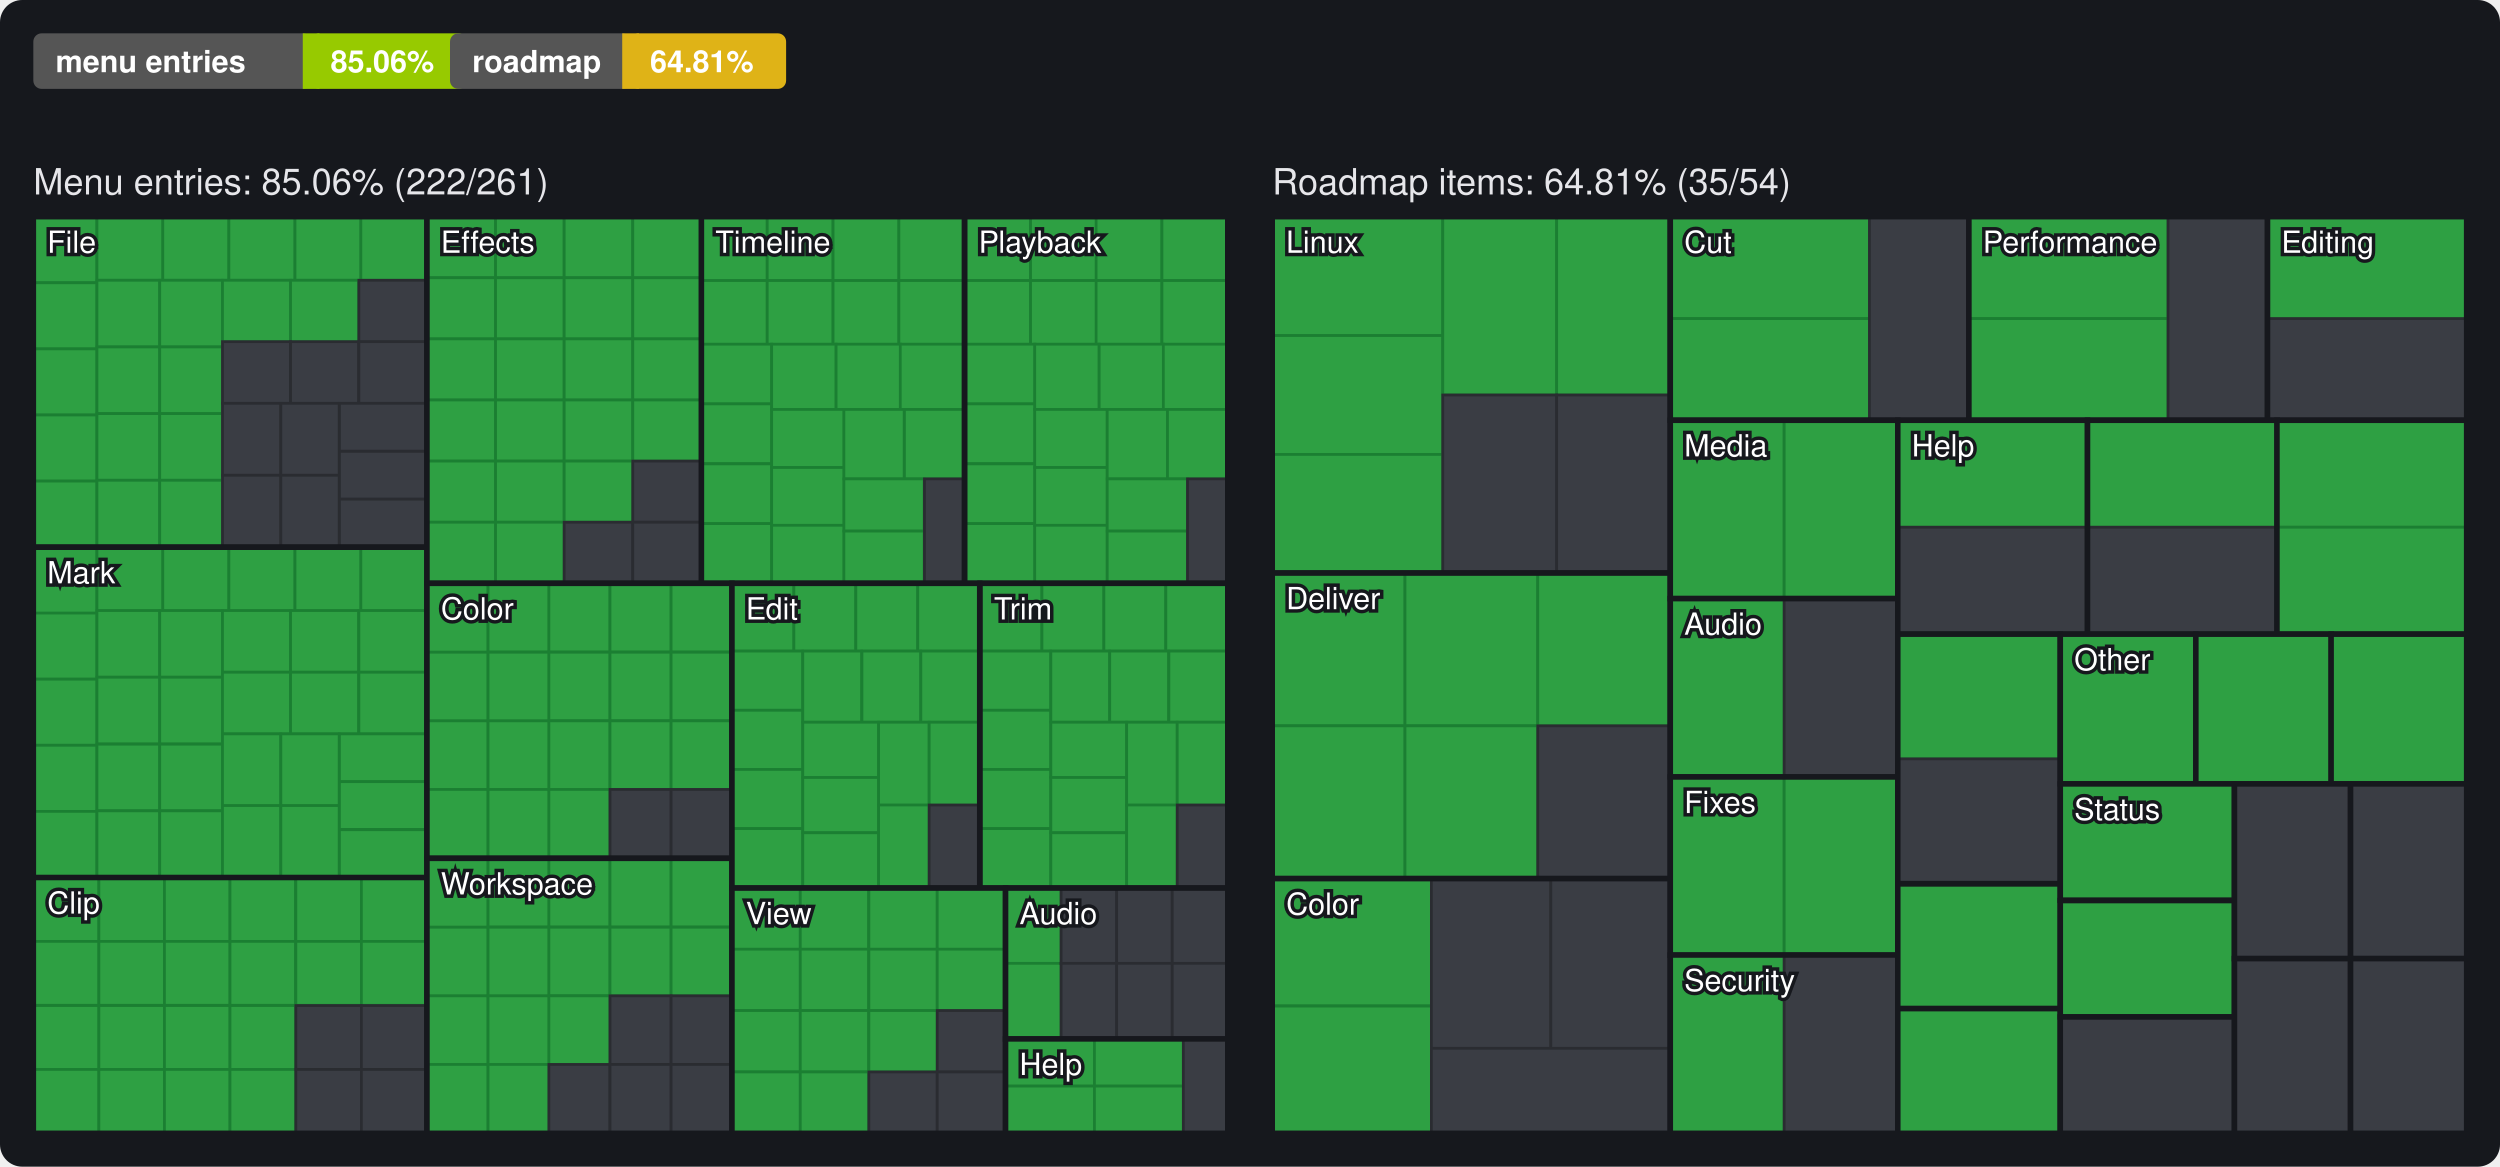
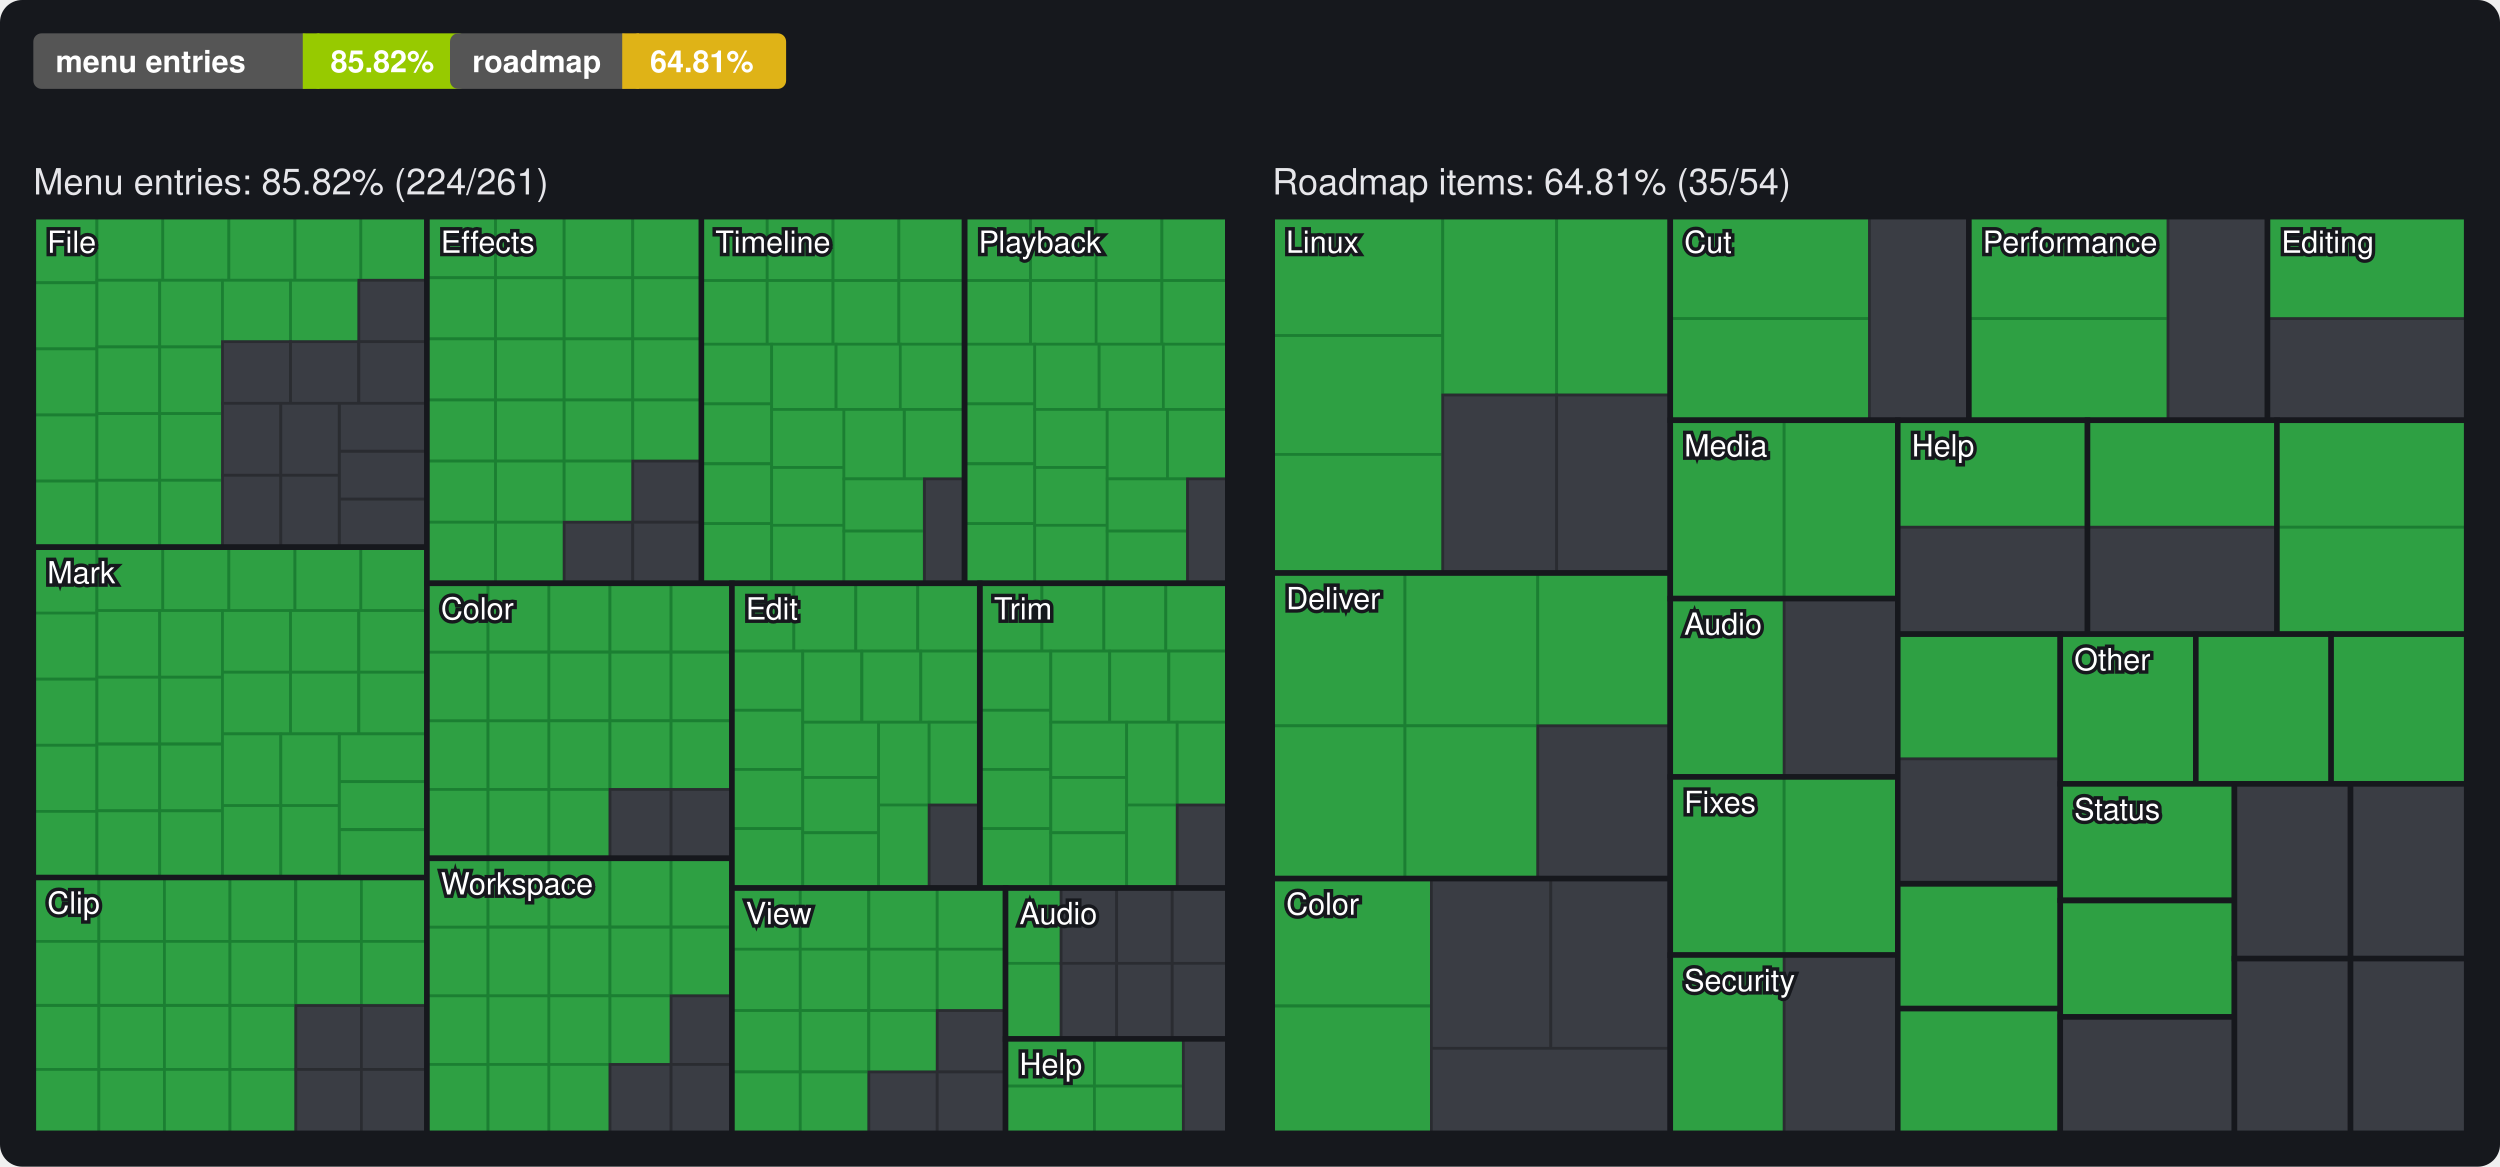
- <svg xmlns="http://www.w3.org/2000/svg" width="900" height="420" viewBox="0 0 900 420" font-family="Segoe UI, Helvetica, Arial, sans-serif" role="img" aria-label="Menu entries 85.06% done (222 of 261); roadmap items 64.81% done (35 of 54)">
+ <svg xmlns="http://www.w3.org/2000/svg" width="900" height="420" viewBox="0 0 900 420" font-family="Segoe UI, Helvetica, Arial, sans-serif" role="img" aria-label="Menu entries 85.82% done (224 of 261); roadmap items 64.81% done (35 of 54)">
  <rect width="900" height="420" rx="8" fill="#16181d" />
  <g transform="translate(12,12)" font-size="11" font-weight="600">
    <rect width="100" height="20" rx="3" fill="#555" />
    <rect x="100" width="56" height="20" rx="3" fill="#97ca00" />
    <rect x="97" width="6" height="20" fill="#97ca00" />
    <text x="8" y="14" fill="#fff">menu entries</text>
-     <text x="107" y="14" fill="#fff">85.06%</text>
+     <text x="107" y="14" fill="#fff">85.82%</text>
  </g>
  <g transform="translate(162,12)" font-size="11" font-weight="600">
    <rect width="65" height="20" rx="3" fill="#555" />
    <rect x="65" width="56" height="20" rx="3" fill="#dfb317" />
    <rect x="62" width="6" height="20" fill="#dfb317" />
    <text x="8" y="14" fill="#fff">roadmap</text>
    <text x="72" y="14" fill="#fff">64.81%</text>
  </g>
-   <text x="12" y="70" font-size="13" fill="#e6e6ea">Menu entries: 85.06% (222/261)</text>
+   <text x="12" y="70" font-size="13" fill="#e6e6ea">Menu entries: 85.82% (224/261)</text>
  <text x="458.0" y="70" font-size="13" fill="#e6e6ea">Roadmap items: 64.81% (35/54)</text>
  <rect x="12.0" y="78.0" width="22.9" height="23.8" fill="#2ea043" stroke="#1b7f32" stroke-width="1" />
  <rect x="12.0" y="101.8" width="22.9" height="23.8" fill="#2ea043" stroke="#1b7f32" stroke-width="1" />
  <rect x="12.0" y="125.6" width="22.9" height="23.8" fill="#2ea043" stroke="#1b7f32" stroke-width="1" />
  <rect x="12.0" y="149.4" width="22.9" height="23.8" fill="#2ea043" stroke="#1b7f32" stroke-width="1" />
  <rect x="12.0" y="173.2" width="22.9" height="23.8" fill="#2ea043" stroke="#1b7f32" stroke-width="1" />
  <rect x="34.9" y="78.0" width="23.8" height="22.9" fill="#2ea043" stroke="#1b7f32" stroke-width="1" />
  <rect x="58.6" y="78.0" width="23.8" height="22.9" fill="#2ea043" stroke="#1b7f32" stroke-width="1" />
  <rect x="82.4" y="78.0" width="23.8" height="22.9" fill="#2ea043" stroke="#1b7f32" stroke-width="1" />
  <rect x="106.2" y="78.0" width="23.8" height="22.9" fill="#2ea043" stroke="#1b7f32" stroke-width="1" />
  <rect x="129.9" y="78.0" width="23.8" height="22.9" fill="#2ea043" stroke="#1b7f32" stroke-width="1" />
  <rect x="34.9" y="100.9" width="22.6" height="24.0" fill="#2ea043" stroke="#1b7f32" stroke-width="1" />
  <rect x="34.9" y="124.9" width="22.6" height="24.0" fill="#2ea043" stroke="#1b7f32" stroke-width="1" />
  <rect x="34.9" y="148.9" width="22.6" height="24.0" fill="#2ea043" stroke="#1b7f32" stroke-width="1" />
  <rect x="34.9" y="172.9" width="22.6" height="24.0" fill="#2ea043" stroke="#1b7f32" stroke-width="1" />
  <rect x="57.5" y="100.9" width="22.6" height="24.0" fill="#2ea043" stroke="#1b7f32" stroke-width="1" />
  <rect x="57.5" y="124.9" width="22.6" height="24.0" fill="#2ea043" stroke="#1b7f32" stroke-width="1" />
  <rect x="57.5" y="148.9" width="22.6" height="24.0" fill="#2ea043" stroke="#1b7f32" stroke-width="1" />
  <rect x="57.5" y="172.9" width="22.6" height="24.0" fill="#2ea043" stroke="#1b7f32" stroke-width="1" />
  <rect x="80.1" y="100.9" width="24.5" height="22.2" fill="#2ea043" stroke="#1b7f32" stroke-width="1" />
  <rect x="104.6" y="100.9" width="24.5" height="22.2" fill="#2ea043" stroke="#1b7f32" stroke-width="1" />
  <rect x="129.2" y="100.9" width="24.5" height="22.2" fill="#3a3d44" stroke="#2a2c31" stroke-width="1" />
  <rect x="80.1" y="123.0" width="24.5" height="22.2" fill="#3a3d44" stroke="#2a2c31" stroke-width="1" />
  <rect x="104.6" y="123.0" width="24.5" height="22.2" fill="#3a3d44" stroke="#2a2c31" stroke-width="1" />
  <rect x="129.2" y="123.0" width="24.5" height="22.2" fill="#3a3d44" stroke="#2a2c31" stroke-width="1" />
  <rect x="80.1" y="145.2" width="21.0" height="25.9" fill="#3a3d44" stroke="#2a2c31" stroke-width="1" />
  <rect x="80.1" y="171.1" width="21.0" height="25.9" fill="#3a3d44" stroke="#2a2c31" stroke-width="1" />
  <rect x="101.1" y="145.2" width="21.0" height="25.9" fill="#3a3d44" stroke="#2a2c31" stroke-width="1" />
  <rect x="101.1" y="171.1" width="21.0" height="25.9" fill="#3a3d44" stroke="#2a2c31" stroke-width="1" />
  <rect x="122.2" y="145.2" width="31.5" height="17.2" fill="#3a3d44" stroke="#2a2c31" stroke-width="1" />
  <rect x="122.2" y="162.5" width="31.5" height="17.2" fill="#3a3d44" stroke="#2a2c31" stroke-width="1" />
  <rect x="122.2" y="179.7" width="31.5" height="17.2" fill="#3a3d44" stroke="#2a2c31" stroke-width="1" />
  <rect x="12.0" y="78.0" width="141.7" height="119.0" fill="none" stroke="#16181d" stroke-width="2" />
  <text x="17.0" y="91.0" font-size="11" fill="#fff" stroke="#16181d" stroke-width="2.5" paint-order="stroke">File</text>
  <rect x="12.0" y="197.0" width="22.9" height="23.8" fill="#2ea043" stroke="#1b7f32" stroke-width="1" />
  <rect x="12.0" y="220.7" width="22.9" height="23.8" fill="#2ea043" stroke="#1b7f32" stroke-width="1" />
  <rect x="12.0" y="244.5" width="22.9" height="23.8" fill="#2ea043" stroke="#1b7f32" stroke-width="1" />
  <rect x="12.0" y="268.3" width="22.9" height="23.8" fill="#2ea043" stroke="#1b7f32" stroke-width="1" />
  <rect x="12.0" y="292.1" width="22.9" height="23.8" fill="#2ea043" stroke="#1b7f32" stroke-width="1" />
  <rect x="34.9" y="197.0" width="23.8" height="22.9" fill="#2ea043" stroke="#1b7f32" stroke-width="1" />
  <rect x="58.6" y="197.0" width="23.8" height="22.9" fill="#2ea043" stroke="#1b7f32" stroke-width="1" />
  <rect x="82.4" y="197.0" width="23.8" height="22.9" fill="#2ea043" stroke="#1b7f32" stroke-width="1" />
  <rect x="106.2" y="197.0" width="23.8" height="22.9" fill="#2ea043" stroke="#1b7f32" stroke-width="1" />
  <rect x="129.9" y="197.0" width="23.8" height="22.9" fill="#2ea043" stroke="#1b7f32" stroke-width="1" />
  <rect x="34.9" y="219.8" width="22.6" height="24.0" fill="#2ea043" stroke="#1b7f32" stroke-width="1" />
  <rect x="34.9" y="243.8" width="22.6" height="24.0" fill="#2ea043" stroke="#1b7f32" stroke-width="1" />
  <rect x="34.9" y="267.9" width="22.6" height="24.0" fill="#2ea043" stroke="#1b7f32" stroke-width="1" />
  <rect x="34.9" y="291.9" width="22.6" height="24.0" fill="#2ea043" stroke="#1b7f32" stroke-width="1" />
  <rect x="57.5" y="219.8" width="22.6" height="24.0" fill="#2ea043" stroke="#1b7f32" stroke-width="1" />
  <rect x="57.5" y="243.8" width="22.6" height="24.0" fill="#2ea043" stroke="#1b7f32" stroke-width="1" />
  <rect x="57.5" y="267.9" width="22.6" height="24.0" fill="#2ea043" stroke="#1b7f32" stroke-width="1" />
  <rect x="57.5" y="291.9" width="22.6" height="24.0" fill="#2ea043" stroke="#1b7f32" stroke-width="1" />
  <rect x="80.1" y="219.8" width="24.5" height="22.2" fill="#2ea043" stroke="#1b7f32" stroke-width="1" />
  <rect x="104.6" y="219.8" width="24.5" height="22.2" fill="#2ea043" stroke="#1b7f32" stroke-width="1" />
  <rect x="129.2" y="219.8" width="24.5" height="22.2" fill="#2ea043" stroke="#1b7f32" stroke-width="1" />
  <rect x="80.1" y="242.0" width="24.5" height="22.2" fill="#2ea043" stroke="#1b7f32" stroke-width="1" />
  <rect x="104.6" y="242.0" width="24.5" height="22.2" fill="#2ea043" stroke="#1b7f32" stroke-width="1" />
  <rect x="129.2" y="242.0" width="24.5" height="22.2" fill="#2ea043" stroke="#1b7f32" stroke-width="1" />
  <rect x="80.1" y="264.2" width="21.0" height="25.9" fill="#2ea043" stroke="#1b7f32" stroke-width="1" />
  <rect x="80.1" y="290.0" width="21.0" height="25.9" fill="#2ea043" stroke="#1b7f32" stroke-width="1" />
  <rect x="101.1" y="264.2" width="21.0" height="25.9" fill="#2ea043" stroke="#1b7f32" stroke-width="1" />
  <rect x="101.1" y="290.0" width="21.0" height="25.9" fill="#2ea043" stroke="#1b7f32" stroke-width="1" />
  <rect x="122.2" y="264.2" width="31.5" height="17.2" fill="#2ea043" stroke="#1b7f32" stroke-width="1" />
  <rect x="122.2" y="281.4" width="31.5" height="17.2" fill="#2ea043" stroke="#1b7f32" stroke-width="1" />
  <rect x="122.2" y="298.7" width="31.5" height="17.2" fill="#2ea043" stroke="#1b7f32" stroke-width="1" />
  <rect x="12.0" y="197.0" width="141.7" height="119.0" fill="none" stroke="#16181d" stroke-width="2" />
  <text x="17.0" y="210.0" font-size="11" fill="#fff" stroke="#16181d" stroke-width="2.5" paint-order="stroke">Mark</text>
  <rect x="12.0" y="315.9" width="23.6" height="23.0" fill="#2ea043" stroke="#1b7f32" stroke-width="1" />
  <rect x="12.0" y="338.9" width="23.6" height="23.0" fill="#2ea043" stroke="#1b7f32" stroke-width="1" />
  <rect x="12.0" y="362.0" width="23.6" height="23.0" fill="#2ea043" stroke="#1b7f32" stroke-width="1" />
  <rect x="12.0" y="385.0" width="23.6" height="23.0" fill="#2ea043" stroke="#1b7f32" stroke-width="1" />
  <rect x="35.6" y="315.9" width="23.6" height="23.0" fill="#2ea043" stroke="#1b7f32" stroke-width="1" />
  <rect x="35.6" y="338.9" width="23.6" height="23.0" fill="#2ea043" stroke="#1b7f32" stroke-width="1" />
  <rect x="35.6" y="362.0" width="23.6" height="23.0" fill="#2ea043" stroke="#1b7f32" stroke-width="1" />
  <rect x="35.6" y="385.0" width="23.6" height="23.0" fill="#2ea043" stroke="#1b7f32" stroke-width="1" />
  <rect x="59.2" y="315.9" width="23.6" height="23.0" fill="#2ea043" stroke="#1b7f32" stroke-width="1" />
  <rect x="59.2" y="338.9" width="23.6" height="23.0" fill="#2ea043" stroke="#1b7f32" stroke-width="1" />
  <rect x="59.2" y="362.0" width="23.6" height="23.0" fill="#2ea043" stroke="#1b7f32" stroke-width="1" />
  <rect x="59.2" y="385.0" width="23.6" height="23.0" fill="#2ea043" stroke="#1b7f32" stroke-width="1" />
  <rect x="82.8" y="315.9" width="23.6" height="23.0" fill="#2ea043" stroke="#1b7f32" stroke-width="1" />
  <rect x="106.5" y="315.9" width="23.6" height="23.0" fill="#2ea043" stroke="#1b7f32" stroke-width="1" />
  <rect x="130.1" y="315.9" width="23.6" height="23.0" fill="#2ea043" stroke="#1b7f32" stroke-width="1" />
  <rect x="82.8" y="338.9" width="23.6" height="23.0" fill="#2ea043" stroke="#1b7f32" stroke-width="1" />
  <rect x="82.8" y="362.0" width="23.6" height="23.0" fill="#2ea043" stroke="#1b7f32" stroke-width="1" />
  <rect x="82.8" y="385.0" width="23.6" height="23.0" fill="#2ea043" stroke="#1b7f32" stroke-width="1" />
  <rect x="106.5" y="338.9" width="23.6" height="23.0" fill="#2ea043" stroke="#1b7f32" stroke-width="1" />
  <rect x="130.1" y="338.9" width="23.6" height="23.0" fill="#2ea043" stroke="#1b7f32" stroke-width="1" />
  <rect x="106.5" y="362.0" width="23.6" height="23.0" fill="#3a3d44" stroke="#2a2c31" stroke-width="1" />
  <rect x="106.5" y="385.0" width="23.6" height="23.0" fill="#3a3d44" stroke="#2a2c31" stroke-width="1" />
  <rect x="130.1" y="362.0" width="23.6" height="23.0" fill="#3a3d44" stroke="#2a2c31" stroke-width="1" />
  <rect x="130.1" y="385.0" width="23.6" height="23.0" fill="#3a3d44" stroke="#2a2c31" stroke-width="1" />
  <rect x="12.0" y="315.9" width="141.7" height="92.1" fill="none" stroke="#16181d" stroke-width="2" />
  <text x="17.0" y="328.9" font-size="11" fill="#fff" stroke="#16181d" stroke-width="2.5" paint-order="stroke">Clip</text>
  <rect x="153.7" y="78.0" width="24.7" height="22.0" fill="#2ea043" stroke="#1b7f32" stroke-width="1" />
  <rect x="178.4" y="78.0" width="24.7" height="22.0" fill="#2ea043" stroke="#1b7f32" stroke-width="1" />
  <rect x="203.1" y="78.0" width="24.7" height="22.0" fill="#2ea043" stroke="#1b7f32" stroke-width="1" />
  <rect x="227.8" y="78.0" width="24.7" height="22.0" fill="#2ea043" stroke="#1b7f32" stroke-width="1" />
  <rect x="153.7" y="100.0" width="24.7" height="22.0" fill="#2ea043" stroke="#1b7f32" stroke-width="1" />
  <rect x="178.4" y="100.0" width="24.7" height="22.0" fill="#2ea043" stroke="#1b7f32" stroke-width="1" />
  <rect x="203.1" y="100.0" width="24.7" height="22.0" fill="#2ea043" stroke="#1b7f32" stroke-width="1" />
  <rect x="227.8" y="100.0" width="24.7" height="22.0" fill="#2ea043" stroke="#1b7f32" stroke-width="1" />
  <rect x="153.7" y="122.0" width="24.7" height="22.0" fill="#2ea043" stroke="#1b7f32" stroke-width="1" />
  <rect x="153.7" y="144.0" width="24.7" height="22.0" fill="#2ea043" stroke="#1b7f32" stroke-width="1" />
  <rect x="153.7" y="166.0" width="24.7" height="22.0" fill="#2ea043" stroke="#1b7f32" stroke-width="1" />
  <rect x="153.7" y="188.0" width="24.7" height="22.0" fill="#2ea043" stroke="#1b7f32" stroke-width="1" />
  <rect x="178.4" y="122.0" width="24.7" height="22.0" fill="#2ea043" stroke="#1b7f32" stroke-width="1" />
  <rect x="203.1" y="122.0" width="24.7" height="22.0" fill="#2ea043" stroke="#1b7f32" stroke-width="1" />
  <rect x="227.8" y="122.0" width="24.7" height="22.0" fill="#2ea043" stroke="#1b7f32" stroke-width="1" />
  <rect x="178.4" y="144.0" width="24.7" height="22.0" fill="#2ea043" stroke="#1b7f32" stroke-width="1" />
  <rect x="178.4" y="166.0" width="24.7" height="22.0" fill="#2ea043" stroke="#1b7f32" stroke-width="1" />
  <rect x="178.4" y="188.0" width="24.7" height="22.0" fill="#2ea043" stroke="#1b7f32" stroke-width="1" />
  <rect x="203.1" y="144.0" width="24.7" height="22.0" fill="#2ea043" stroke="#1b7f32" stroke-width="1" />
  <rect x="227.8" y="144.0" width="24.7" height="22.0" fill="#2ea043" stroke="#1b7f32" stroke-width="1" />
  <rect x="203.1" y="166.0" width="24.7" height="22.0" fill="#2ea043" stroke="#1b7f32" stroke-width="1" />
  <rect x="203.1" y="188.0" width="24.7" height="22.0" fill="#3a3d44" stroke="#2a2c31" stroke-width="1" />
  <rect x="227.8" y="166.0" width="24.7" height="22.0" fill="#3a3d44" stroke="#2a2c31" stroke-width="1" />
  <rect x="227.8" y="188.0" width="24.7" height="22.0" fill="#3a3d44" stroke="#2a2c31" stroke-width="1" />
  <rect x="153.7" y="78.0" width="98.9" height="132.0" fill="none" stroke="#16181d" stroke-width="2" />
  <text x="158.7" y="91.0" font-size="11" fill="#fff" stroke="#16181d" stroke-width="2.5" paint-order="stroke">Effects</text>
  <rect x="252.5" y="78.0" width="23.7" height="23.0" fill="#2ea043" stroke="#1b7f32" stroke-width="1" />
  <rect x="276.2" y="78.0" width="23.7" height="23.0" fill="#2ea043" stroke="#1b7f32" stroke-width="1" />
  <rect x="299.9" y="78.0" width="23.7" height="23.0" fill="#2ea043" stroke="#1b7f32" stroke-width="1" />
  <rect x="323.6" y="78.0" width="23.7" height="23.0" fill="#2ea043" stroke="#1b7f32" stroke-width="1" />
  <rect x="252.5" y="101.0" width="23.7" height="23.0" fill="#2ea043" stroke="#1b7f32" stroke-width="1" />
  <rect x="276.2" y="101.0" width="23.7" height="23.0" fill="#2ea043" stroke="#1b7f32" stroke-width="1" />
  <rect x="299.9" y="101.0" width="23.7" height="23.0" fill="#2ea043" stroke="#1b7f32" stroke-width="1" />
  <rect x="323.6" y="101.0" width="23.7" height="23.0" fill="#2ea043" stroke="#1b7f32" stroke-width="1" />
  <rect x="252.5" y="123.9" width="25.3" height="21.5" fill="#2ea043" stroke="#1b7f32" stroke-width="1" />
  <rect x="252.5" y="145.4" width="25.3" height="21.5" fill="#2ea043" stroke="#1b7f32" stroke-width="1" />
  <rect x="252.5" y="167.0" width="25.3" height="21.5" fill="#2ea043" stroke="#1b7f32" stroke-width="1" />
  <rect x="252.5" y="188.5" width="25.3" height="21.5" fill="#2ea043" stroke="#1b7f32" stroke-width="1" />
  <rect x="277.8" y="123.9" width="23.2" height="23.5" fill="#2ea043" stroke="#1b7f32" stroke-width="1" />
  <rect x="301.0" y="123.9" width="23.2" height="23.5" fill="#2ea043" stroke="#1b7f32" stroke-width="1" />
  <rect x="324.1" y="123.9" width="23.2" height="23.5" fill="#2ea043" stroke="#1b7f32" stroke-width="1" />
  <rect x="277.8" y="147.4" width="26.1" height="20.9" fill="#2ea043" stroke="#1b7f32" stroke-width="1" />
  <rect x="277.8" y="168.3" width="26.1" height="20.9" fill="#2ea043" stroke="#1b7f32" stroke-width="1" />
  <rect x="277.8" y="189.1" width="26.1" height="20.9" fill="#2ea043" stroke="#1b7f32" stroke-width="1" />
  <rect x="303.8" y="147.4" width="21.7" height="25.0" fill="#2ea043" stroke="#1b7f32" stroke-width="1" />
  <rect x="325.6" y="147.4" width="21.7" height="25.0" fill="#2ea043" stroke="#1b7f32" stroke-width="1" />
  <rect x="303.8" y="172.4" width="28.9" height="18.8" fill="#2ea043" stroke="#1b7f32" stroke-width="1" />
  <rect x="303.8" y="191.2" width="28.9" height="18.8" fill="#2ea043" stroke="#1b7f32" stroke-width="1" />
  <rect x="332.8" y="172.4" width="14.5" height="37.6" fill="#3a3d44" stroke="#2a2c31" stroke-width="1" />
  <rect x="252.5" y="78.0" width="94.7" height="132.0" fill="none" stroke="#16181d" stroke-width="2" />
  <text x="257.5" y="91.0" font-size="11" fill="#fff" stroke="#16181d" stroke-width="2.5" paint-order="stroke">Timeline</text>
  <rect x="347.3" y="78.0" width="23.7" height="23.0" fill="#2ea043" stroke="#1b7f32" stroke-width="1" />
  <rect x="371.0" y="78.0" width="23.7" height="23.0" fill="#2ea043" stroke="#1b7f32" stroke-width="1" />
  <rect x="394.6" y="78.0" width="23.7" height="23.0" fill="#2ea043" stroke="#1b7f32" stroke-width="1" />
  <rect x="418.3" y="78.0" width="23.7" height="23.0" fill="#2ea043" stroke="#1b7f32" stroke-width="1" />
  <rect x="347.3" y="101.0" width="23.7" height="23.0" fill="#2ea043" stroke="#1b7f32" stroke-width="1" />
  <rect x="371.0" y="101.0" width="23.7" height="23.0" fill="#2ea043" stroke="#1b7f32" stroke-width="1" />
  <rect x="394.6" y="101.0" width="23.7" height="23.0" fill="#2ea043" stroke="#1b7f32" stroke-width="1" />
  <rect x="418.3" y="101.0" width="23.7" height="23.0" fill="#2ea043" stroke="#1b7f32" stroke-width="1" />
  <rect x="347.3" y="123.9" width="25.3" height="21.5" fill="#2ea043" stroke="#1b7f32" stroke-width="1" />
  <rect x="347.3" y="145.4" width="25.3" height="21.5" fill="#2ea043" stroke="#1b7f32" stroke-width="1" />
  <rect x="347.3" y="167.0" width="25.3" height="21.5" fill="#2ea043" stroke="#1b7f32" stroke-width="1" />
  <rect x="347.3" y="188.5" width="25.3" height="21.5" fill="#2ea043" stroke="#1b7f32" stroke-width="1" />
  <rect x="372.5" y="123.9" width="23.2" height="23.5" fill="#2ea043" stroke="#1b7f32" stroke-width="1" />
  <rect x="395.7" y="123.9" width="23.2" height="23.5" fill="#2ea043" stroke="#1b7f32" stroke-width="1" />
  <rect x="418.8" y="123.9" width="23.2" height="23.5" fill="#2ea043" stroke="#1b7f32" stroke-width="1" />
  <rect x="372.5" y="147.4" width="26.1" height="20.9" fill="#2ea043" stroke="#1b7f32" stroke-width="1" />
  <rect x="372.5" y="168.3" width="26.1" height="20.9" fill="#2ea043" stroke="#1b7f32" stroke-width="1" />
  <rect x="372.5" y="189.1" width="26.1" height="20.9" fill="#2ea043" stroke="#1b7f32" stroke-width="1" />
  <rect x="398.6" y="147.4" width="21.7" height="25.0" fill="#2ea043" stroke="#1b7f32" stroke-width="1" />
  <rect x="420.3" y="147.4" width="21.7" height="25.0" fill="#2ea043" stroke="#1b7f32" stroke-width="1" />
  <rect x="398.6" y="172.4" width="28.9" height="18.8" fill="#2ea043" stroke="#1b7f32" stroke-width="1" />
  <rect x="398.6" y="191.2" width="28.9" height="18.8" fill="#2ea043" stroke="#1b7f32" stroke-width="1" />
  <rect x="427.5" y="172.4" width="14.5" height="37.6" fill="#3a3d44" stroke="#2a2c31" stroke-width="1" />
  <rect x="347.3" y="78.0" width="94.7" height="132.0" fill="none" stroke="#16181d" stroke-width="2" />
  <text x="352.3" y="91.0" font-size="11" fill="#fff" stroke="#16181d" stroke-width="2.5" paint-order="stroke">Playback</text>
  <rect x="153.7" y="210.0" width="22.0" height="24.8" fill="#2ea043" stroke="#1b7f32" stroke-width="1" />
  <rect x="153.7" y="234.8" width="22.0" height="24.8" fill="#2ea043" stroke="#1b7f32" stroke-width="1" />
  <rect x="153.7" y="259.5" width="22.0" height="24.8" fill="#2ea043" stroke="#1b7f32" stroke-width="1" />
  <rect x="153.7" y="284.2" width="22.0" height="24.8" fill="#2ea043" stroke="#1b7f32" stroke-width="1" />
  <rect x="175.7" y="210.0" width="22.0" height="24.7" fill="#2ea043" stroke="#1b7f32" stroke-width="1" />
  <rect x="197.6" y="210.0" width="22.0" height="24.7" fill="#2ea043" stroke="#1b7f32" stroke-width="1" />
  <rect x="219.6" y="210.0" width="22.0" height="24.7" fill="#2ea043" stroke="#1b7f32" stroke-width="1" />
  <rect x="241.6" y="210.0" width="22.0" height="24.7" fill="#2ea043" stroke="#1b7f32" stroke-width="1" />
  <rect x="175.7" y="234.8" width="22.0" height="24.8" fill="#2ea043" stroke="#1b7f32" stroke-width="1" />
  <rect x="175.7" y="259.5" width="22.0" height="24.8" fill="#2ea043" stroke="#1b7f32" stroke-width="1" />
  <rect x="175.7" y="284.2" width="22.0" height="24.8" fill="#2ea043" stroke="#1b7f32" stroke-width="1" />
  <rect x="197.6" y="234.8" width="22.0" height="24.7" fill="#2ea043" stroke="#1b7f32" stroke-width="1" />
  <rect x="219.6" y="234.8" width="22.0" height="24.7" fill="#2ea043" stroke="#1b7f32" stroke-width="1" />
  <rect x="241.6" y="234.8" width="22.0" height="24.7" fill="#2ea043" stroke="#1b7f32" stroke-width="1" />
  <rect x="197.6" y="259.5" width="22.0" height="24.8" fill="#2ea043" stroke="#1b7f32" stroke-width="1" />
  <rect x="197.6" y="284.2" width="22.0" height="24.8" fill="#2ea043" stroke="#1b7f32" stroke-width="1" />
  <rect x="219.6" y="259.5" width="22.0" height="24.7" fill="#2ea043" stroke="#1b7f32" stroke-width="1" />
  <rect x="241.6" y="259.5" width="22.0" height="24.7" fill="#2ea043" stroke="#1b7f32" stroke-width="1" />
  <rect x="219.6" y="284.2" width="22.0" height="24.8" fill="#3a3d44" stroke="#2a2c31" stroke-width="1" />
  <rect x="241.6" y="284.2" width="22.0" height="24.7" fill="#3a3d44" stroke="#2a2c31" stroke-width="1" />
  <rect x="153.7" y="210.0" width="109.8" height="99.0" fill="none" stroke="#16181d" stroke-width="2" />
  <text x="158.7" y="223.0" font-size="11" fill="#fff" stroke="#16181d" stroke-width="2.5" paint-order="stroke">Color</text>
  <rect x="153.7" y="309.0" width="22.0" height="24.8" fill="#2ea043" stroke="#1b7f32" stroke-width="1" />
  <rect x="153.7" y="333.8" width="22.0" height="24.8" fill="#2ea043" stroke="#1b7f32" stroke-width="1" />
  <rect x="153.7" y="358.5" width="22.0" height="24.8" fill="#2ea043" stroke="#1b7f32" stroke-width="1" />
  <rect x="153.7" y="383.2" width="22.0" height="24.8" fill="#2ea043" stroke="#1b7f32" stroke-width="1" />
  <rect x="175.7" y="309.0" width="22.0" height="24.7" fill="#2ea043" stroke="#1b7f32" stroke-width="1" />
  <rect x="197.6" y="309.0" width="22.0" height="24.7" fill="#2ea043" stroke="#1b7f32" stroke-width="1" />
  <rect x="219.6" y="309.0" width="22.0" height="24.7" fill="#2ea043" stroke="#1b7f32" stroke-width="1" />
  <rect x="241.6" y="309.0" width="22.0" height="24.7" fill="#2ea043" stroke="#1b7f32" stroke-width="1" />
  <rect x="175.7" y="333.8" width="22.0" height="24.8" fill="#2ea043" stroke="#1b7f32" stroke-width="1" />
  <rect x="175.7" y="358.5" width="22.0" height="24.8" fill="#2ea043" stroke="#1b7f32" stroke-width="1" />
  <rect x="175.7" y="383.2" width="22.0" height="24.8" fill="#2ea043" stroke="#1b7f32" stroke-width="1" />
  <rect x="197.6" y="333.8" width="22.0" height="24.7" fill="#2ea043" stroke="#1b7f32" stroke-width="1" />
  <rect x="219.6" y="333.8" width="22.0" height="24.7" fill="#2ea043" stroke="#1b7f32" stroke-width="1" />
  <rect x="241.6" y="333.8" width="22.0" height="24.7" fill="#2ea043" stroke="#1b7f32" stroke-width="1" />
  <rect x="197.6" y="358.5" width="22.0" height="24.8" fill="#2ea043" stroke="#1b7f32" stroke-width="1" />
-   <rect x="197.6" y="383.2" width="22.0" height="24.8" fill="#3a3d44" stroke="#2a2c31" stroke-width="1" />
-   <rect x="219.6" y="358.5" width="22.0" height="24.7" fill="#3a3d44" stroke="#2a2c31" stroke-width="1" />
+   <rect x="197.6" y="383.2" width="22.0" height="24.8" fill="#2ea043" stroke="#1b7f32" stroke-width="1" />
+   <rect x="219.6" y="358.5" width="22.0" height="24.7" fill="#2ea043" stroke="#1b7f32" stroke-width="1" />
  <rect x="241.6" y="358.5" width="22.0" height="24.7" fill="#3a3d44" stroke="#2a2c31" stroke-width="1" />
  <rect x="219.6" y="383.2" width="22.0" height="24.8" fill="#3a3d44" stroke="#2a2c31" stroke-width="1" />
  <rect x="241.6" y="383.2" width="22.0" height="24.7" fill="#3a3d44" stroke="#2a2c31" stroke-width="1" />
  <rect x="153.7" y="309.0" width="109.8" height="99.0" fill="none" stroke="#16181d" stroke-width="2" />
  <text x="158.7" y="322.0" font-size="11" fill="#fff" stroke="#16181d" stroke-width="2.5" paint-order="stroke">Workspace</text>
  <rect x="263.5" y="210.0" width="22.3" height="24.4" fill="#2ea043" stroke="#1b7f32" stroke-width="1" />
  <rect x="285.8" y="210.0" width="22.3" height="24.4" fill="#2ea043" stroke="#1b7f32" stroke-width="1" />
  <rect x="308.1" y="210.0" width="22.3" height="24.4" fill="#2ea043" stroke="#1b7f32" stroke-width="1" />
  <rect x="330.4" y="210.0" width="22.3" height="24.4" fill="#2ea043" stroke="#1b7f32" stroke-width="1" />
  <rect x="263.5" y="234.4" width="25.5" height="21.3" fill="#2ea043" stroke="#1b7f32" stroke-width="1" />
  <rect x="263.5" y="255.7" width="25.5" height="21.3" fill="#2ea043" stroke="#1b7f32" stroke-width="1" />
  <rect x="263.5" y="277.0" width="25.5" height="21.3" fill="#2ea043" stroke="#1b7f32" stroke-width="1" />
  <rect x="263.5" y="298.3" width="25.5" height="21.3" fill="#2ea043" stroke="#1b7f32" stroke-width="1" />
  <rect x="289.0" y="234.4" width="21.2" height="25.6" fill="#2ea043" stroke="#1b7f32" stroke-width="1" />
  <rect x="310.3" y="234.4" width="21.2" height="25.6" fill="#2ea043" stroke="#1b7f32" stroke-width="1" />
  <rect x="331.5" y="234.4" width="21.2" height="25.6" fill="#2ea043" stroke="#1b7f32" stroke-width="1" />
  <rect x="289.0" y="260.0" width="27.3" height="19.9" fill="#2ea043" stroke="#1b7f32" stroke-width="1" />
  <rect x="289.0" y="279.9" width="27.3" height="19.9" fill="#2ea043" stroke="#1b7f32" stroke-width="1" />
  <rect x="289.0" y="299.8" width="27.3" height="19.9" fill="#2ea043" stroke="#1b7f32" stroke-width="1" />
  <rect x="316.3" y="260.0" width="18.2" height="29.9" fill="#2ea043" stroke="#1b7f32" stroke-width="1" />
  <rect x="334.5" y="260.0" width="18.2" height="29.9" fill="#2ea043" stroke="#1b7f32" stroke-width="1" />
  <rect x="316.3" y="289.8" width="18.2" height="29.9" fill="#2ea043" stroke="#1b7f32" stroke-width="1" />
  <rect x="334.5" y="289.8" width="18.2" height="29.9" fill="#3a3d44" stroke="#2a2c31" stroke-width="1" />
  <rect x="263.5" y="210.0" width="89.2" height="109.7" fill="none" stroke="#16181d" stroke-width="2" />
  <text x="268.5" y="223.0" font-size="11" fill="#fff" stroke="#16181d" stroke-width="2.5" paint-order="stroke">Edit</text>
  <rect x="352.8" y="210.0" width="22.3" height="24.4" fill="#2ea043" stroke="#1b7f32" stroke-width="1" />
  <rect x="375.1" y="210.0" width="22.3" height="24.4" fill="#2ea043" stroke="#1b7f32" stroke-width="1" />
  <rect x="397.4" y="210.0" width="22.3" height="24.4" fill="#2ea043" stroke="#1b7f32" stroke-width="1" />
  <rect x="419.7" y="210.0" width="22.3" height="24.4" fill="#2ea043" stroke="#1b7f32" stroke-width="1" />
  <rect x="352.8" y="234.4" width="25.5" height="21.3" fill="#2ea043" stroke="#1b7f32" stroke-width="1" />
  <rect x="352.8" y="255.7" width="25.5" height="21.3" fill="#2ea043" stroke="#1b7f32" stroke-width="1" />
  <rect x="352.8" y="277.0" width="25.5" height="21.3" fill="#2ea043" stroke="#1b7f32" stroke-width="1" />
  <rect x="352.8" y="298.3" width="25.5" height="21.3" fill="#2ea043" stroke="#1b7f32" stroke-width="1" />
  <rect x="378.3" y="234.4" width="21.2" height="25.6" fill="#2ea043" stroke="#1b7f32" stroke-width="1" />
  <rect x="399.5" y="234.4" width="21.2" height="25.6" fill="#2ea043" stroke="#1b7f32" stroke-width="1" />
  <rect x="420.8" y="234.4" width="21.2" height="25.6" fill="#2ea043" stroke="#1b7f32" stroke-width="1" />
  <rect x="378.3" y="260.0" width="27.3" height="19.9" fill="#2ea043" stroke="#1b7f32" stroke-width="1" />
  <rect x="378.3" y="279.9" width="27.3" height="19.9" fill="#2ea043" stroke="#1b7f32" stroke-width="1" />
  <rect x="378.3" y="299.8" width="27.3" height="19.9" fill="#2ea043" stroke="#1b7f32" stroke-width="1" />
  <rect x="405.6" y="260.0" width="18.2" height="29.9" fill="#2ea043" stroke="#1b7f32" stroke-width="1" />
  <rect x="423.8" y="260.0" width="18.2" height="29.9" fill="#2ea043" stroke="#1b7f32" stroke-width="1" />
  <rect x="405.6" y="289.8" width="18.2" height="29.9" fill="#2ea043" stroke="#1b7f32" stroke-width="1" />
  <rect x="423.8" y="289.8" width="18.2" height="29.9" fill="#3a3d44" stroke="#2a2c31" stroke-width="1" />
  <rect x="352.8" y="210.0" width="89.2" height="109.7" fill="none" stroke="#16181d" stroke-width="2" />
  <text x="357.8" y="223.0" font-size="11" fill="#fff" stroke="#16181d" stroke-width="2.5" paint-order="stroke">Trim</text>
  <rect x="263.5" y="319.7" width="24.6" height="22.1" fill="#2ea043" stroke="#1b7f32" stroke-width="1" />
  <rect x="263.5" y="341.7" width="24.6" height="22.1" fill="#2ea043" stroke="#1b7f32" stroke-width="1" />
  <rect x="263.5" y="363.8" width="24.6" height="22.1" fill="#2ea043" stroke="#1b7f32" stroke-width="1" />
  <rect x="263.5" y="385.9" width="24.6" height="22.1" fill="#2ea043" stroke="#1b7f32" stroke-width="1" />
  <rect x="288.1" y="319.7" width="24.6" height="22.1" fill="#2ea043" stroke="#1b7f32" stroke-width="1" />
  <rect x="312.8" y="319.7" width="24.6" height="22.1" fill="#2ea043" stroke="#1b7f32" stroke-width="1" />
  <rect x="337.4" y="319.7" width="24.6" height="22.1" fill="#2ea043" stroke="#1b7f32" stroke-width="1" />
  <rect x="288.1" y="341.7" width="24.6" height="22.1" fill="#2ea043" stroke="#1b7f32" stroke-width="1" />
  <rect x="288.1" y="363.8" width="24.6" height="22.1" fill="#2ea043" stroke="#1b7f32" stroke-width="1" />
  <rect x="288.1" y="385.9" width="24.6" height="22.1" fill="#2ea043" stroke="#1b7f32" stroke-width="1" />
  <rect x="312.8" y="341.7" width="24.6" height="22.1" fill="#2ea043" stroke="#1b7f32" stroke-width="1" />
  <rect x="337.4" y="341.7" width="24.6" height="22.1" fill="#2ea043" stroke="#1b7f32" stroke-width="1" />
  <rect x="312.8" y="363.8" width="24.6" height="22.1" fill="#2ea043" stroke="#1b7f32" stroke-width="1" />
  <rect x="312.8" y="385.9" width="24.6" height="22.1" fill="#3a3d44" stroke="#2a2c31" stroke-width="1" />
  <rect x="337.4" y="363.8" width="24.6" height="22.1" fill="#3a3d44" stroke="#2a2c31" stroke-width="1" />
  <rect x="337.4" y="385.9" width="24.6" height="22.1" fill="#3a3d44" stroke="#2a2c31" stroke-width="1" />
  <rect x="263.5" y="319.7" width="98.5" height="88.3" fill="none" stroke="#16181d" stroke-width="2" />
  <text x="268.5" y="332.7" font-size="11" fill="#fff" stroke="#16181d" stroke-width="2.5" paint-order="stroke">View</text>
  <rect x="362.0" y="319.7" width="20.0" height="27.2" fill="#2ea043" stroke="#1b7f32" stroke-width="1" />
  <rect x="362.0" y="346.8" width="20.0" height="27.2" fill="#2ea043" stroke="#1b7f32" stroke-width="1" />
  <rect x="382.0" y="319.7" width="20.0" height="27.2" fill="#3a3d44" stroke="#2a2c31" stroke-width="1" />
  <rect x="382.0" y="346.8" width="20.0" height="27.2" fill="#3a3d44" stroke="#2a2c31" stroke-width="1" />
  <rect x="402.0" y="319.7" width="20.0" height="27.2" fill="#3a3d44" stroke="#2a2c31" stroke-width="1" />
  <rect x="422.0" y="319.7" width="20.0" height="27.2" fill="#3a3d44" stroke="#2a2c31" stroke-width="1" />
  <rect x="402.0" y="346.8" width="20.0" height="27.2" fill="#3a3d44" stroke="#2a2c31" stroke-width="1" />
  <rect x="422.0" y="346.8" width="20.0" height="27.2" fill="#3a3d44" stroke="#2a2c31" stroke-width="1" />
  <rect x="362.0" y="319.7" width="80.0" height="54.4" fill="none" stroke="#16181d" stroke-width="2" />
  <text x="367.0" y="332.7" font-size="11" fill="#fff" stroke="#16181d" stroke-width="2.5" paint-order="stroke">Audio</text>
  <rect x="362.0" y="374.0" width="32.0" height="17.0" fill="#2ea043" stroke="#1b7f32" stroke-width="1" />
  <rect x="362.0" y="391.0" width="32.0" height="17.0" fill="#2ea043" stroke="#1b7f32" stroke-width="1" />
  <rect x="394.0" y="374.0" width="32.0" height="17.0" fill="#2ea043" stroke="#1b7f32" stroke-width="1" />
  <rect x="394.0" y="391.0" width="32.0" height="17.0" fill="#2ea043" stroke="#1b7f32" stroke-width="1" />
  <rect x="426.0" y="374.0" width="16.0" height="34.0" fill="#3a3d44" stroke="#2a2c31" stroke-width="1" />
  <rect x="362.0" y="374.0" width="80.0" height="34.0" fill="none" stroke="#16181d" stroke-width="2" />
  <text x="367.0" y="387.0" font-size="11" fill="#fff" stroke="#16181d" stroke-width="2.5" paint-order="stroke">Help</text>
  <rect x="458.0" y="78.0" width="61.4" height="42.8" fill="#2ea043" stroke="#1b7f32" stroke-width="1" />
  <rect x="458.0" y="120.8" width="61.4" height="42.8" fill="#2ea043" stroke="#1b7f32" stroke-width="1" />
  <rect x="458.0" y="163.6" width="61.4" height="42.8" fill="#2ea043" stroke="#1b7f32" stroke-width="1" />
  <rect x="519.4" y="78.0" width="41.0" height="64.2" fill="#2ea043" stroke="#1b7f32" stroke-width="1" />
  <rect x="560.4" y="78.0" width="41.0" height="64.2" fill="#2ea043" stroke="#1b7f32" stroke-width="1" />
  <rect x="519.4" y="142.2" width="41.0" height="64.2" fill="#3a3d44" stroke="#2a2c31" stroke-width="1" />
  <rect x="560.4" y="142.2" width="41.0" height="64.2" fill="#3a3d44" stroke="#2a2c31" stroke-width="1" />
  <rect x="458.0" y="78.0" width="143.3" height="128.3" fill="none" stroke="#16181d" stroke-width="2" />
  <text x="463.0" y="91.0" font-size="11" fill="#fff" stroke="#16181d" stroke-width="2.5" paint-order="stroke">Linux</text>
  <rect x="458.0" y="206.3" width="47.8" height="55.0" fill="#2ea043" stroke="#1b7f32" stroke-width="1" />
  <rect x="458.0" y="261.3" width="47.8" height="55.0" fill="#2ea043" stroke="#1b7f32" stroke-width="1" />
  <rect x="505.8" y="206.3" width="47.8" height="55.0" fill="#2ea043" stroke="#1b7f32" stroke-width="1" />
  <rect x="553.6" y="206.3" width="47.8" height="55.0" fill="#2ea043" stroke="#1b7f32" stroke-width="1" />
  <rect x="505.8" y="261.3" width="47.8" height="55.0" fill="#2ea043" stroke="#1b7f32" stroke-width="1" />
  <rect x="553.6" y="261.3" width="47.8" height="55.0" fill="#3a3d44" stroke="#2a2c31" stroke-width="1" />
  <rect x="458.0" y="206.3" width="143.3" height="110.0" fill="none" stroke="#16181d" stroke-width="2" />
  <text x="463.0" y="219.3" font-size="11" fill="#fff" stroke="#16181d" stroke-width="2.5" paint-order="stroke">Deliver</text>
  <rect x="458.0" y="316.3" width="57.3" height="45.8" fill="#2ea043" stroke="#1b7f32" stroke-width="1" />
  <rect x="458.0" y="362.2" width="57.3" height="45.8" fill="#2ea043" stroke="#1b7f32" stroke-width="1" />
  <rect x="515.3" y="316.3" width="43.0" height="61.1" fill="#3a3d44" stroke="#2a2c31" stroke-width="1" />
  <rect x="558.3" y="316.3" width="43.0" height="61.1" fill="#3a3d44" stroke="#2a2c31" stroke-width="1" />
  <rect x="515.3" y="377.4" width="86.0" height="30.6" fill="#3a3d44" stroke="#2a2c31" stroke-width="1" />
  <rect x="458.0" y="316.3" width="143.3" height="91.7" fill="none" stroke="#16181d" stroke-width="2" />
  <text x="463.0" y="329.3" font-size="11" fill="#fff" stroke="#16181d" stroke-width="2.5" paint-order="stroke">Color</text>
  <rect x="601.3" y="78.0" width="71.7" height="36.7" fill="#2ea043" stroke="#1b7f32" stroke-width="1" />
  <rect x="601.3" y="114.7" width="71.7" height="36.7" fill="#2ea043" stroke="#1b7f32" stroke-width="1" />
  <rect x="673.0" y="78.0" width="35.8" height="73.3" fill="#3a3d44" stroke="#2a2c31" stroke-width="1" />
  <rect x="601.3" y="78.0" width="107.5" height="73.3" fill="none" stroke="#16181d" stroke-width="2" />
  <text x="606.3" y="91.0" font-size="11" fill="#fff" stroke="#16181d" stroke-width="2.5" paint-order="stroke">Cut</text>
  <rect x="708.8" y="78.0" width="71.7" height="36.7" fill="#2ea043" stroke="#1b7f32" stroke-width="1" />
  <rect x="708.8" y="114.7" width="71.7" height="36.7" fill="#2ea043" stroke="#1b7f32" stroke-width="1" />
  <rect x="780.5" y="78.0" width="35.8" height="73.3" fill="#3a3d44" stroke="#2a2c31" stroke-width="1" />
  <rect x="708.8" y="78.0" width="107.5" height="73.3" fill="none" stroke="#16181d" stroke-width="2" />
  <text x="713.8" y="91.0" font-size="11" fill="#fff" stroke="#16181d" stroke-width="2.5" paint-order="stroke">Performance</text>
  <rect x="816.3" y="78.0" width="71.7" height="36.7" fill="#2ea043" stroke="#1b7f32" stroke-width="1" />
  <rect x="816.3" y="114.7" width="71.7" height="36.7" fill="#3a3d44" stroke="#2a2c31" stroke-width="1" />
  <rect x="816.3" y="78.0" width="71.7" height="73.3" fill="none" stroke="#16181d" stroke-width="2" />
  <text x="821.3" y="91.0" font-size="11" fill="#fff" stroke="#16181d" stroke-width="2.5" paint-order="stroke">Editing</text>
  <rect x="601.3" y="151.3" width="41.0" height="64.2" fill="#2ea043" stroke="#1b7f32" stroke-width="1" />
  <rect x="642.3" y="151.3" width="41.0" height="64.2" fill="#2ea043" stroke="#1b7f32" stroke-width="1" />
  <rect x="601.3" y="151.3" width="81.9" height="64.2" fill="none" stroke="#16181d" stroke-width="2" />
  <text x="606.3" y="164.3" font-size="11" fill="#fff" stroke="#16181d" stroke-width="2.5" paint-order="stroke">Media</text>
  <rect x="601.3" y="215.5" width="41.0" height="64.2" fill="#2ea043" stroke="#1b7f32" stroke-width="1" />
  <rect x="642.3" y="215.5" width="41.0" height="64.2" fill="#3a3d44" stroke="#2a2c31" stroke-width="1" />
  <rect x="601.3" y="215.5" width="81.9" height="64.2" fill="none" stroke="#16181d" stroke-width="2" />
  <text x="606.3" y="228.5" font-size="11" fill="#fff" stroke="#16181d" stroke-width="2.5" paint-order="stroke">Audio</text>
  <rect x="601.3" y="279.7" width="41.0" height="64.2" fill="#2ea043" stroke="#1b7f32" stroke-width="1" />
  <rect x="642.3" y="279.7" width="41.0" height="64.2" fill="#2ea043" stroke="#1b7f32" stroke-width="1" />
  <rect x="601.3" y="279.7" width="81.9" height="64.2" fill="none" stroke="#16181d" stroke-width="2" />
  <text x="606.3" y="292.7" font-size="11" fill="#fff" stroke="#16181d" stroke-width="2.5" paint-order="stroke">Fixes</text>
  <rect x="601.3" y="343.8" width="41.0" height="64.2" fill="#2ea043" stroke="#1b7f32" stroke-width="1" />
  <rect x="642.3" y="343.8" width="41.0" height="64.2" fill="#3a3d44" stroke="#2a2c31" stroke-width="1" />
  <rect x="601.3" y="343.8" width="81.9" height="64.2" fill="none" stroke="#16181d" stroke-width="2" />
  <text x="606.3" y="356.8" font-size="11" fill="#fff" stroke="#16181d" stroke-width="2.5" paint-order="stroke">Security</text>
  <rect x="683.2" y="151.3" width="68.3" height="38.5" fill="#2ea043" stroke="#1b7f32" stroke-width="1" />
  <rect x="683.2" y="189.8" width="68.3" height="38.5" fill="#3a3d44" stroke="#2a2c31" stroke-width="1" />
  <rect x="683.2" y="151.3" width="68.3" height="77.0" fill="none" stroke="#16181d" stroke-width="2" />
  <text x="688.2" y="164.3" font-size="11" fill="#fff" stroke="#16181d" stroke-width="2.5" paint-order="stroke">Help</text>
  <rect x="751.5" y="151.3" width="68.3" height="38.5" fill="#2ea043" stroke="#1b7f32" stroke-width="1" />
  <rect x="751.5" y="189.8" width="68.3" height="38.5" fill="#3a3d44" stroke="#2a2c31" stroke-width="1" />
  <rect x="751.5" y="151.3" width="68.3" height="77.0" fill="none" stroke="#16181d" stroke-width="2" />
  <rect x="819.7" y="151.3" width="68.3" height="38.5" fill="#2ea043" stroke="#1b7f32" stroke-width="1" />
  <rect x="819.7" y="189.8" width="68.3" height="38.5" fill="#2ea043" stroke="#1b7f32" stroke-width="1" />
  <rect x="819.7" y="151.3" width="68.3" height="77.0" fill="none" stroke="#16181d" stroke-width="2" />
  <rect x="683.2" y="228.3" width="58.5" height="44.9" fill="#2ea043" stroke="#1b7f32" stroke-width="1" />
  <rect x="683.2" y="273.2" width="58.5" height="44.9" fill="#3a3d44" stroke="#2a2c31" stroke-width="1" />
  <rect x="683.2" y="228.3" width="58.5" height="89.8" fill="none" stroke="#16181d" stroke-width="2" />
  <rect x="683.2" y="318.2" width="58.5" height="44.9" fill="#2ea043" stroke="#1b7f32" stroke-width="1" />
  <rect x="683.2" y="318.2" width="58.5" height="44.9" fill="none" stroke="#16181d" stroke-width="2" />
  <rect x="683.2" y="363.1" width="58.5" height="44.9" fill="#2ea043" stroke="#1b7f32" stroke-width="1" />
  <rect x="683.2" y="363.1" width="58.5" height="44.9" fill="none" stroke="#16181d" stroke-width="2" />
  <rect x="741.7" y="228.3" width="48.8" height="53.9" fill="#2ea043" stroke="#1b7f32" stroke-width="1" />
  <rect x="741.7" y="228.3" width="48.8" height="53.9" fill="none" stroke="#16181d" stroke-width="2" />
  <text x="746.7" y="241.3" font-size="11" fill="#fff" stroke="#16181d" stroke-width="2.5" paint-order="stroke">Other</text>
  <rect x="790.5" y="228.3" width="48.8" height="53.9" fill="#2ea043" stroke="#1b7f32" stroke-width="1" />
  <rect x="790.5" y="228.3" width="48.8" height="53.9" fill="none" stroke="#16181d" stroke-width="2" />
  <rect x="839.2" y="228.3" width="48.8" height="53.9" fill="#2ea043" stroke="#1b7f32" stroke-width="1" />
  <rect x="839.2" y="228.3" width="48.8" height="53.9" fill="none" stroke="#16181d" stroke-width="2" />
  <rect x="741.7" y="282.2" width="62.7" height="41.9" fill="#2ea043" stroke="#1b7f32" stroke-width="1" />
  <rect x="741.7" y="282.2" width="62.7" height="41.9" fill="none" stroke="#16181d" stroke-width="2" />
  <text x="746.7" y="295.2" font-size="11" fill="#fff" stroke="#16181d" stroke-width="2.5" paint-order="stroke">Status</text>
  <rect x="741.7" y="324.2" width="62.7" height="41.9" fill="#2ea043" stroke="#1b7f32" stroke-width="1" />
  <rect x="741.7" y="324.2" width="62.7" height="41.9" fill="none" stroke="#16181d" stroke-width="2" />
  <rect x="741.7" y="366.1" width="62.7" height="41.9" fill="#3a3d44" stroke="#2a2c31" stroke-width="1" />
  <rect x="741.7" y="366.1" width="62.7" height="41.9" fill="none" stroke="#16181d" stroke-width="2" />
  <rect x="804.4" y="282.2" width="41.8" height="62.9" fill="#3a3d44" stroke="#2a2c31" stroke-width="1" />
  <rect x="804.4" y="282.2" width="41.8" height="62.9" fill="none" stroke="#16181d" stroke-width="2" />
  <rect x="846.2" y="282.2" width="41.8" height="62.9" fill="#3a3d44" stroke="#2a2c31" stroke-width="1" />
  <rect x="846.2" y="282.2" width="41.8" height="62.9" fill="none" stroke="#16181d" stroke-width="2" />
  <rect x="804.4" y="345.1" width="41.8" height="62.9" fill="#3a3d44" stroke="#2a2c31" stroke-width="1" />
  <rect x="804.4" y="345.1" width="41.8" height="62.9" fill="none" stroke="#16181d" stroke-width="2" />
  <rect x="846.2" y="345.1" width="41.8" height="62.9" fill="#3a3d44" stroke="#2a2c31" stroke-width="1" />
  <rect x="846.2" y="345.1" width="41.8" height="62.9" fill="none" stroke="#16181d" stroke-width="2" />
</svg>
